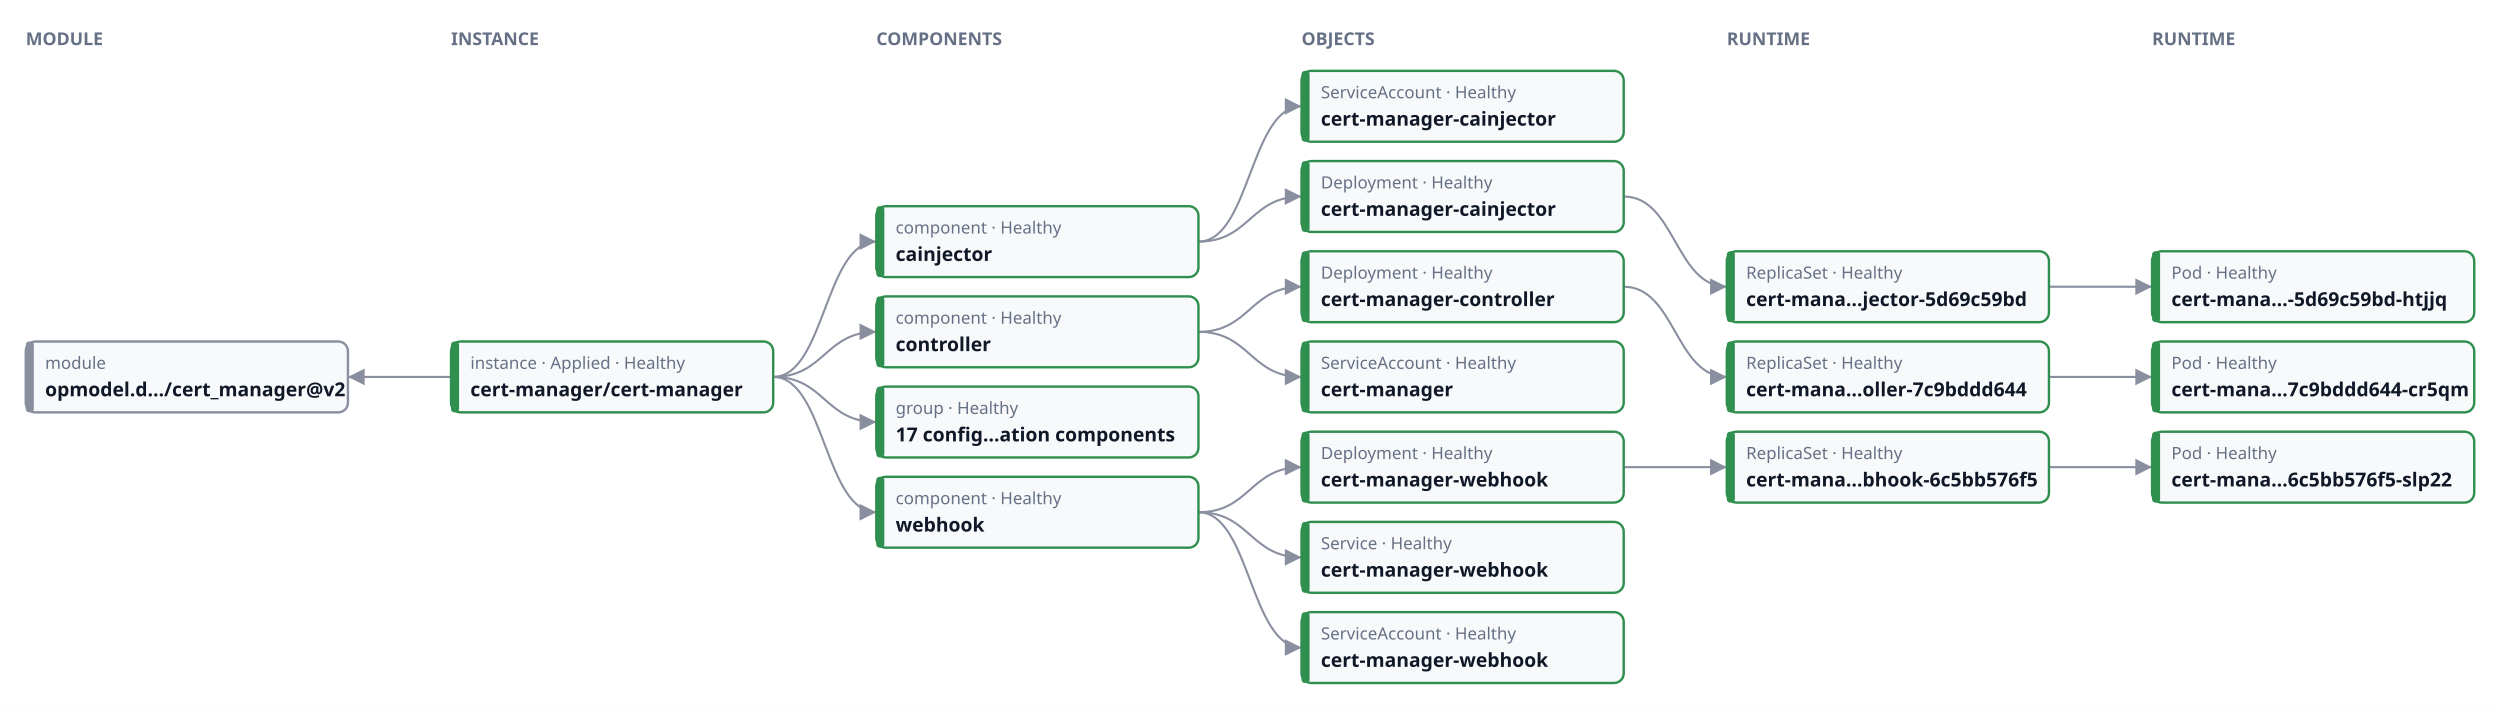
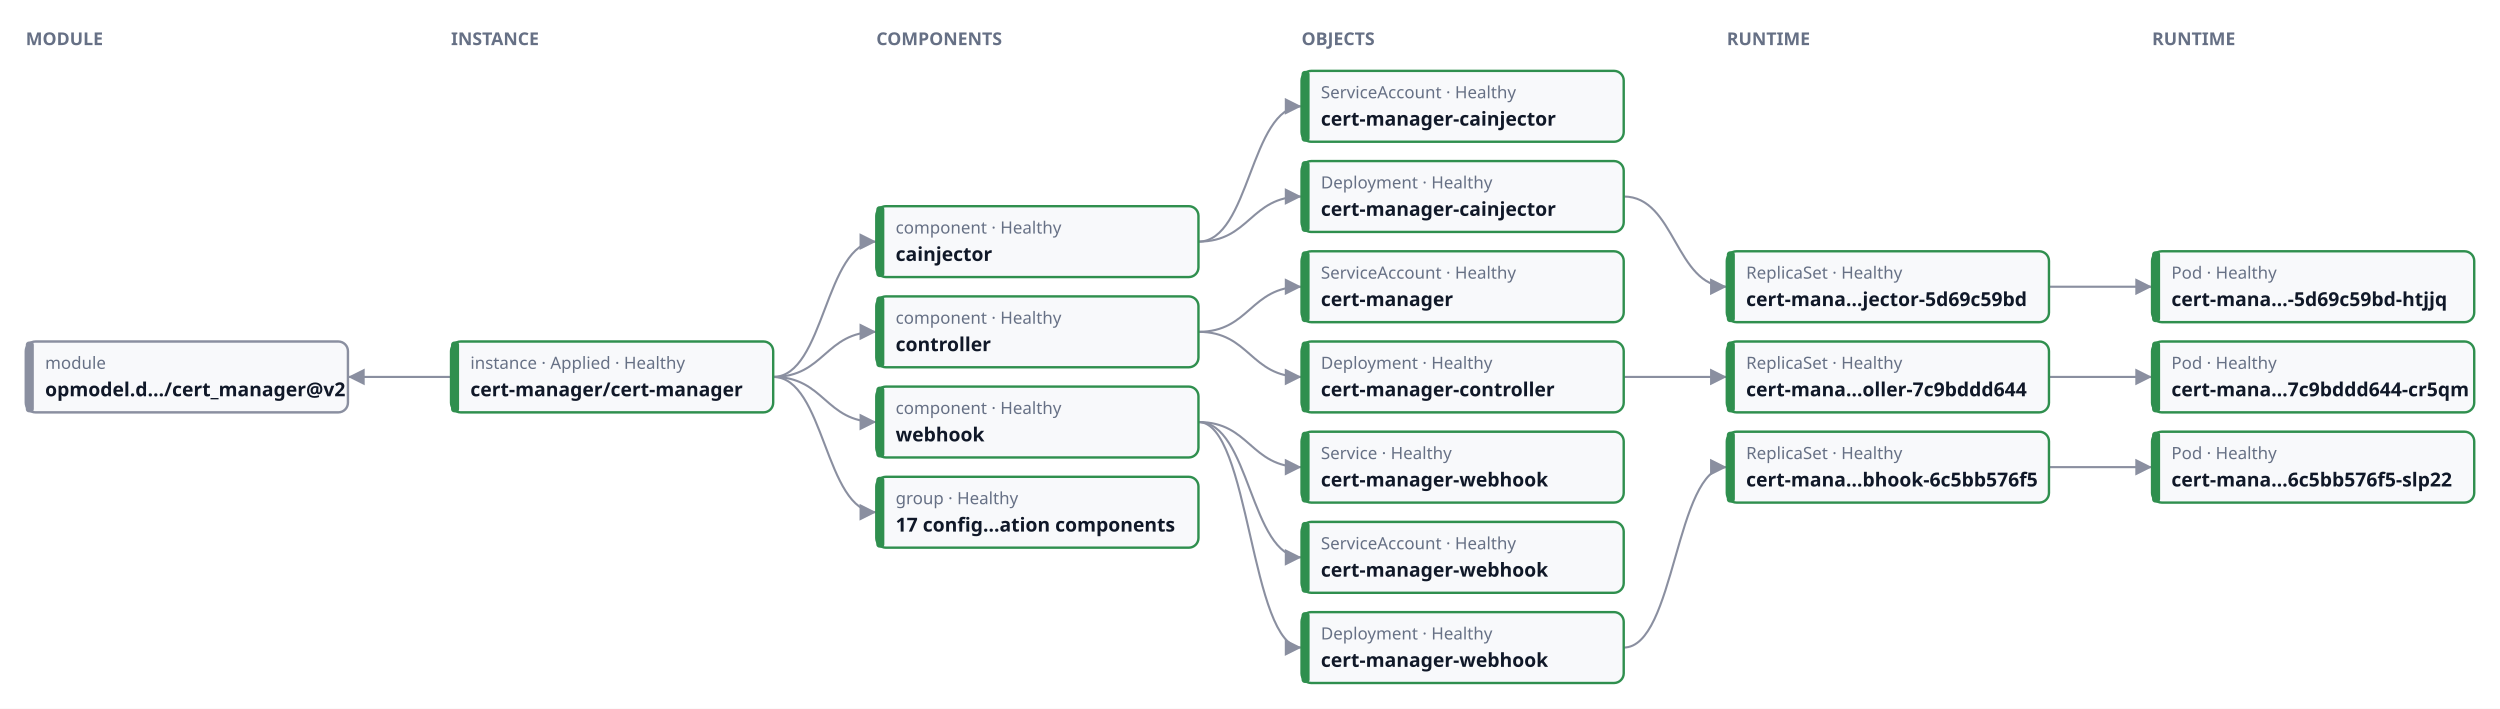
<svg xmlns="http://www.w3.org/2000/svg" width="1552" height="440" viewBox="0 0 1552 440" font-family="sans-serif" font-size="12" role="img" aria-label="instance graph of mi:cert-manager/cert-manager">
  <defs>
    <marker id="arrow" viewBox="0 0 8 8" refX="8" refY="4" markerWidth="8" markerHeight="8" orient="auto">
      <path d="M0 0L8 4L0 8z" fill="#8a8fa0" />
    </marker>
  </defs>
  <rect width="1552" height="440" fill="#ffffff" />
  <text x="16" y="28" fill="#667085" font-size="11" font-weight="bold">MODULE</text>
  <text x="280" y="28" fill="#667085" font-size="11" font-weight="bold">INSTANCE</text>
  <text x="544" y="28" fill="#667085" font-size="11" font-weight="bold">COMPONENTS</text>
  <text x="808" y="28" fill="#667085" font-size="11" font-weight="bold">OBJECTS</text>
  <text x="1072" y="28" fill="#667085" font-size="11" font-weight="bold">RUNTIME</text>
  <text x="1336" y="28" fill="#667085" font-size="11" font-weight="bold">RUNTIME</text>
  <path d="M1008 122 C1040 122 1040 178 1072 178" fill="none" stroke="#8a8fa0" stroke-width="1.3" marker-end="url(#arrow)" />
-   <path d="M1008 178 C1040 178 1040 234 1072 234" fill="none" stroke="#8a8fa0" stroke-width="1.3" marker-end="url(#arrow)" />
-   <path d="M1008 290 C1040 290 1040 290 1072 290" fill="none" stroke="#8a8fa0" stroke-width="1.3" marker-end="url(#arrow)" />
+   <path d="M1008 234 C1040 234 1040 234 1072 234" fill="none" stroke="#8a8fa0" stroke-width="1.3" marker-end="url(#arrow)" />
+   <path d="M1008 402 C1040 402 1040 290 1072 290" fill="none" stroke="#8a8fa0" stroke-width="1.3" marker-end="url(#arrow)" />
  <path d="M1272 178 C1304 178 1304 178 1336 178" fill="none" stroke="#8a8fa0" stroke-width="1.3" marker-end="url(#arrow)" />
  <path d="M1272 234 C1304 234 1304 234 1336 234" fill="none" stroke="#8a8fa0" stroke-width="1.3" marker-end="url(#arrow)" />
  <path d="M1272 290 C1304 290 1304 290 1336 290" fill="none" stroke="#8a8fa0" stroke-width="1.3" marker-end="url(#arrow)" />
  <path d="M480 234 C512 234 512 150 544 150" fill="none" stroke="#8a8fa0" stroke-width="1.3" marker-end="url(#arrow)" />
  <path d="M480 234 C512 234 512 206 544 206" fill="none" stroke="#8a8fa0" stroke-width="1.3" marker-end="url(#arrow)" />
+   <path d="M480 234 C512 234 512 262 544 262" fill="none" stroke="#8a8fa0" stroke-width="1.3" marker-end="url(#arrow)" />
  <path d="M480 234 C512 234 512 318 544 318" fill="none" stroke="#8a8fa0" stroke-width="1.3" marker-end="url(#arrow)" />
-   <path d="M480 234 C512 234 512 262 544 262" fill="none" stroke="#8a8fa0" stroke-width="1.3" marker-end="url(#arrow)" />
  <path d="M280 234 C248 234 248 234 216 234" fill="none" stroke="#8a8fa0" stroke-width="1.3" marker-end="url(#arrow)" />
  <path d="M744 150 C776 150 776 66 808 66" fill="none" stroke="#8a8fa0" stroke-width="1.3" marker-end="url(#arrow)" />
  <path d="M744 150 C776 150 776 122 808 122" fill="none" stroke="#8a8fa0" stroke-width="1.3" marker-end="url(#arrow)" />
+   <path d="M744 206 C776 206 776 178 808 178" fill="none" stroke="#8a8fa0" stroke-width="1.3" marker-end="url(#arrow)" />
  <path d="M744 206 C776 206 776 234 808 234" fill="none" stroke="#8a8fa0" stroke-width="1.3" marker-end="url(#arrow)" />
-   <path d="M744 206 C776 206 776 178 808 178" fill="none" stroke="#8a8fa0" stroke-width="1.3" marker-end="url(#arrow)" />
-   <path d="M744 318 C776 318 776 346 808 346" fill="none" stroke="#8a8fa0" stroke-width="1.3" marker-end="url(#arrow)" />
-   <path d="M744 318 C776 318 776 402 808 402" fill="none" stroke="#8a8fa0" stroke-width="1.3" marker-end="url(#arrow)" />
-   <path d="M744 318 C776 318 776 290 808 290" fill="none" stroke="#8a8fa0" stroke-width="1.3" marker-end="url(#arrow)" />
+   <path d="M744 262 C776 262 776 290 808 290" fill="none" stroke="#8a8fa0" stroke-width="1.3" marker-end="url(#arrow)" />
+   <path d="M744 262 C776 262 776 346 808 346" fill="none" stroke="#8a8fa0" stroke-width="1.3" marker-end="url(#arrow)" />
+   <path d="M744 262 C776 262 776 402 808 402" fill="none" stroke="#8a8fa0" stroke-width="1.3" marker-end="url(#arrow)" />
  <g transform="translate(16 212)">
    <rect width="200" height="44" rx="6" fill="#f8f9fb" stroke="#8a8fa0" stroke-width="1.5" />
    <rect width="5" height="44" rx="2" fill="#8a8fa0" />
    <text x="12" y="17" fill="#667085" font-size="10.5">module</text>
    <text x="12" y="34" fill="#101828" font-weight="bold">opmodel.d…/cert_manager@v2</text>
  </g>
  <g transform="translate(280 212)">
    <rect width="200" height="44" rx="6" fill="#f8f9fb" stroke="#2f8f4e" stroke-width="1.5" />
    <rect width="5" height="44" rx="2" fill="#2f8f4e" />
    <text x="12" y="17" fill="#667085" font-size="10.5">instance · Applied · Healthy</text>
    <text x="12" y="34" fill="#101828" font-weight="bold">cert-manager/cert-manager</text>
  </g>
  <g transform="translate(544 128)">
    <rect width="200" height="44" rx="6" fill="#f8f9fb" stroke="#2f8f4e" stroke-width="1.5" />
    <rect width="5" height="44" rx="2" fill="#2f8f4e" />
    <text x="12" y="17" fill="#667085" font-size="10.5">component · Healthy</text>
    <text x="12" y="34" fill="#101828" font-weight="bold">cainjector</text>
  </g>
  <g transform="translate(544 184)">
    <rect width="200" height="44" rx="6" fill="#f8f9fb" stroke="#2f8f4e" stroke-width="1.5" />
    <rect width="5" height="44" rx="2" fill="#2f8f4e" />
    <text x="12" y="17" fill="#667085" font-size="10.5">component · Healthy</text>
    <text x="12" y="34" fill="#101828" font-weight="bold">controller</text>
  </g>
  <g transform="translate(544 240)">
    <rect width="200" height="44" rx="6" fill="#f8f9fb" stroke="#2f8f4e" stroke-width="1.5" />
    <rect width="5" height="44" rx="2" fill="#2f8f4e" />
-     <text x="12" y="17" fill="#667085" font-size="10.5">group · Healthy</text>
-     <text x="12" y="34" fill="#101828" font-weight="bold">17 config…ation components</text>
+     <text x="12" y="17" fill="#667085" font-size="10.5">component · Healthy</text>
+     <text x="12" y="34" fill="#101828" font-weight="bold">webhook</text>
  </g>
  <g transform="translate(544 296)">
    <rect width="200" height="44" rx="6" fill="#f8f9fb" stroke="#2f8f4e" stroke-width="1.5" />
    <rect width="5" height="44" rx="2" fill="#2f8f4e" />
-     <text x="12" y="17" fill="#667085" font-size="10.5">component · Healthy</text>
-     <text x="12" y="34" fill="#101828" font-weight="bold">webhook</text>
+     <text x="12" y="17" fill="#667085" font-size="10.5">group · Healthy</text>
+     <text x="12" y="34" fill="#101828" font-weight="bold">17 config…ation components</text>
  </g>
  <g transform="translate(808 44)">
    <rect width="200" height="44" rx="6" fill="#f8f9fb" stroke="#2f8f4e" stroke-width="1.5" />
    <rect width="5" height="44" rx="2" fill="#2f8f4e" />
    <text x="12" y="17" fill="#667085" font-size="10.5">ServiceAccount · Healthy</text>
    <text x="12" y="34" fill="#101828" font-weight="bold">cert-manager-cainjector</text>
  </g>
  <g transform="translate(808 100)">
    <rect width="200" height="44" rx="6" fill="#f8f9fb" stroke="#2f8f4e" stroke-width="1.5" />
    <rect width="5" height="44" rx="2" fill="#2f8f4e" />
    <text x="12" y="17" fill="#667085" font-size="10.5">Deployment · Healthy</text>
    <text x="12" y="34" fill="#101828" font-weight="bold">cert-manager-cainjector</text>
  </g>
  <g transform="translate(808 156)">
    <rect width="200" height="44" rx="6" fill="#f8f9fb" stroke="#2f8f4e" stroke-width="1.5" />
    <rect width="5" height="44" rx="2" fill="#2f8f4e" />
-     <text x="12" y="17" fill="#667085" font-size="10.5">Deployment · Healthy</text>
-     <text x="12" y="34" fill="#101828" font-weight="bold">cert-manager-controller</text>
+     <text x="12" y="17" fill="#667085" font-size="10.5">ServiceAccount · Healthy</text>
+     <text x="12" y="34" fill="#101828" font-weight="bold">cert-manager</text>
  </g>
  <g transform="translate(808 212)">
    <rect width="200" height="44" rx="6" fill="#f8f9fb" stroke="#2f8f4e" stroke-width="1.5" />
    <rect width="5" height="44" rx="2" fill="#2f8f4e" />
-     <text x="12" y="17" fill="#667085" font-size="10.5">ServiceAccount · Healthy</text>
-     <text x="12" y="34" fill="#101828" font-weight="bold">cert-manager</text>
+     <text x="12" y="17" fill="#667085" font-size="10.5">Deployment · Healthy</text>
+     <text x="12" y="34" fill="#101828" font-weight="bold">cert-manager-controller</text>
  </g>
  <g transform="translate(808 268)">
    <rect width="200" height="44" rx="6" fill="#f8f9fb" stroke="#2f8f4e" stroke-width="1.5" />
    <rect width="5" height="44" rx="2" fill="#2f8f4e" />
-     <text x="12" y="17" fill="#667085" font-size="10.5">Deployment · Healthy</text>
+     <text x="12" y="17" fill="#667085" font-size="10.5">Service · Healthy</text>
    <text x="12" y="34" fill="#101828" font-weight="bold">cert-manager-webhook</text>
  </g>
  <g transform="translate(808 324)">
    <rect width="200" height="44" rx="6" fill="#f8f9fb" stroke="#2f8f4e" stroke-width="1.5" />
    <rect width="5" height="44" rx="2" fill="#2f8f4e" />
-     <text x="12" y="17" fill="#667085" font-size="10.5">Service · Healthy</text>
+     <text x="12" y="17" fill="#667085" font-size="10.5">ServiceAccount · Healthy</text>
    <text x="12" y="34" fill="#101828" font-weight="bold">cert-manager-webhook</text>
  </g>
  <g transform="translate(808 380)">
    <rect width="200" height="44" rx="6" fill="#f8f9fb" stroke="#2f8f4e" stroke-width="1.5" />
    <rect width="5" height="44" rx="2" fill="#2f8f4e" />
-     <text x="12" y="17" fill="#667085" font-size="10.5">ServiceAccount · Healthy</text>
+     <text x="12" y="17" fill="#667085" font-size="10.5">Deployment · Healthy</text>
    <text x="12" y="34" fill="#101828" font-weight="bold">cert-manager-webhook</text>
  </g>
  <g transform="translate(1072 156)">
    <rect width="200" height="44" rx="6" fill="#f8f9fb" stroke="#2f8f4e" stroke-width="1.5" />
    <rect width="5" height="44" rx="2" fill="#2f8f4e" />
    <text x="12" y="17" fill="#667085" font-size="10.5">ReplicaSet · Healthy</text>
    <text x="12" y="34" fill="#101828" font-weight="bold">cert-mana…jector-5d69c59bd</text>
  </g>
  <g transform="translate(1072 212)">
    <rect width="200" height="44" rx="6" fill="#f8f9fb" stroke="#2f8f4e" stroke-width="1.5" />
    <rect width="5" height="44" rx="2" fill="#2f8f4e" />
    <text x="12" y="17" fill="#667085" font-size="10.5">ReplicaSet · Healthy</text>
    <text x="12" y="34" fill="#101828" font-weight="bold">cert-mana…oller-7c9bddd644</text>
  </g>
  <g transform="translate(1072 268)">
    <rect width="200" height="44" rx="6" fill="#f8f9fb" stroke="#2f8f4e" stroke-width="1.5" />
    <rect width="5" height="44" rx="2" fill="#2f8f4e" />
    <text x="12" y="17" fill="#667085" font-size="10.5">ReplicaSet · Healthy</text>
    <text x="12" y="34" fill="#101828" font-weight="bold">cert-mana…bhook-6c5bb576f5</text>
  </g>
  <g transform="translate(1336 156)">
    <rect width="200" height="44" rx="6" fill="#f8f9fb" stroke="#2f8f4e" stroke-width="1.5" />
    <rect width="5" height="44" rx="2" fill="#2f8f4e" />
    <text x="12" y="17" fill="#667085" font-size="10.5">Pod · Healthy</text>
    <text x="12" y="34" fill="#101828" font-weight="bold">cert-mana…-5d69c59bd-htjjq</text>
  </g>
  <g transform="translate(1336 212)">
    <rect width="200" height="44" rx="6" fill="#f8f9fb" stroke="#2f8f4e" stroke-width="1.5" />
    <rect width="5" height="44" rx="2" fill="#2f8f4e" />
    <text x="12" y="17" fill="#667085" font-size="10.5">Pod · Healthy</text>
    <text x="12" y="34" fill="#101828" font-weight="bold">cert-mana…7c9bddd644-cr5qm</text>
  </g>
  <g transform="translate(1336 268)">
    <rect width="200" height="44" rx="6" fill="#f8f9fb" stroke="#2f8f4e" stroke-width="1.5" />
    <rect width="5" height="44" rx="2" fill="#2f8f4e" />
    <text x="12" y="17" fill="#667085" font-size="10.5">Pod · Healthy</text>
    <text x="12" y="34" fill="#101828" font-weight="bold">cert-mana…6c5bb576f5-slp22</text>
  </g>
</svg>
